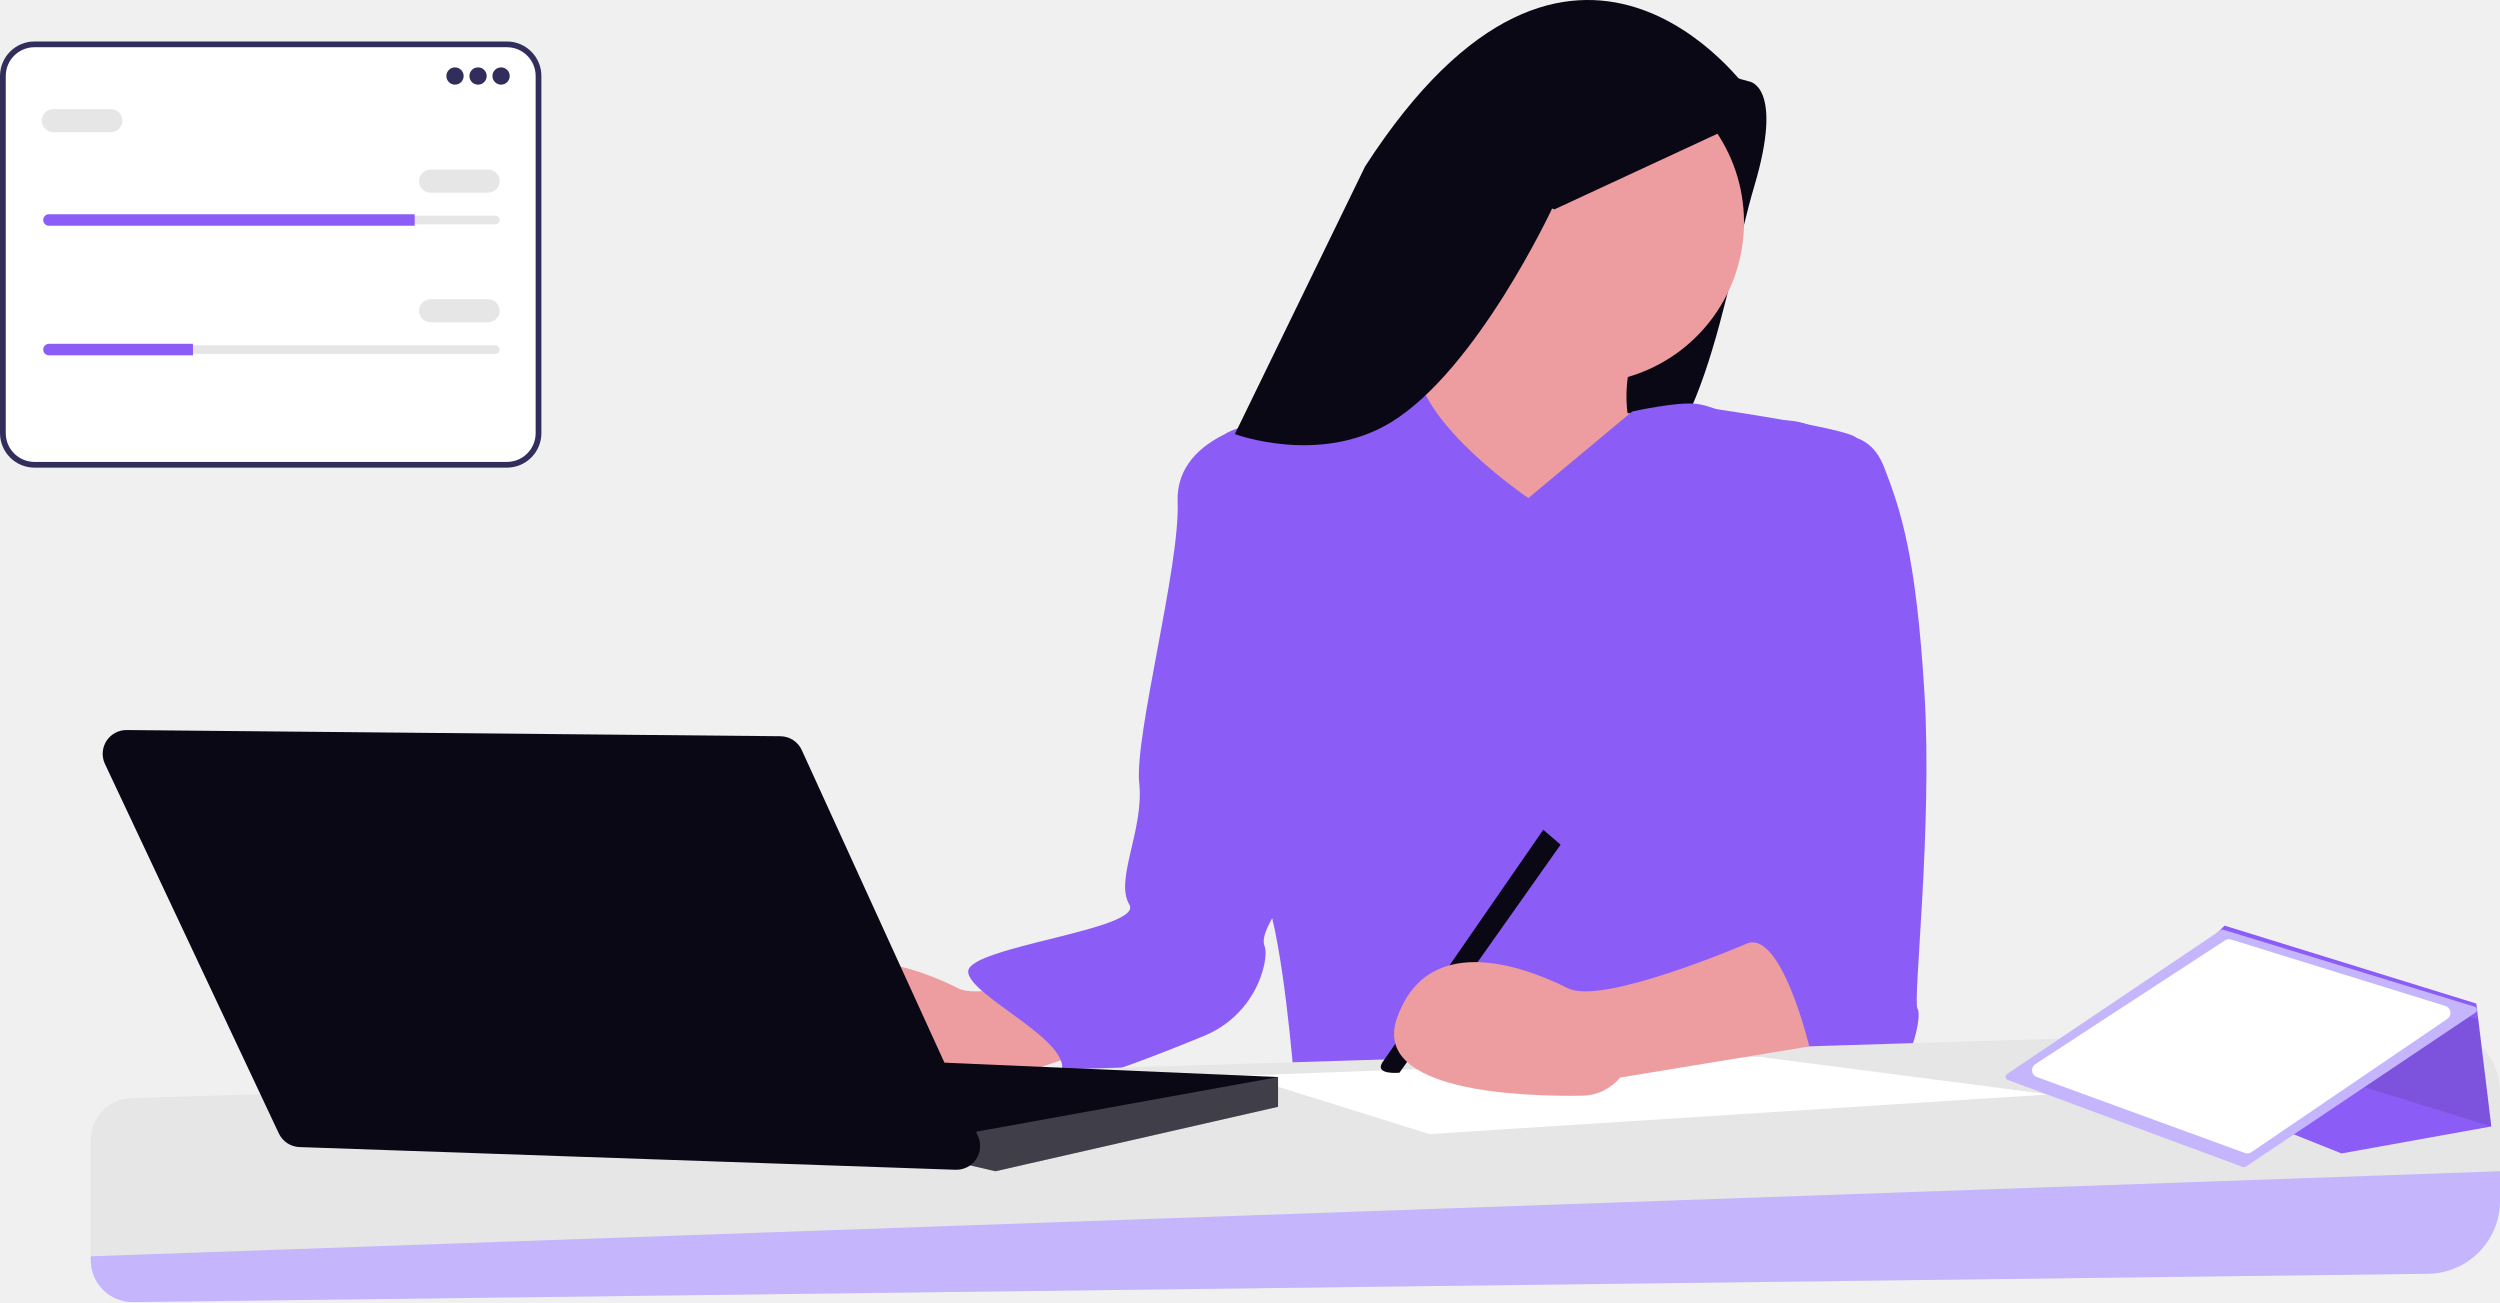
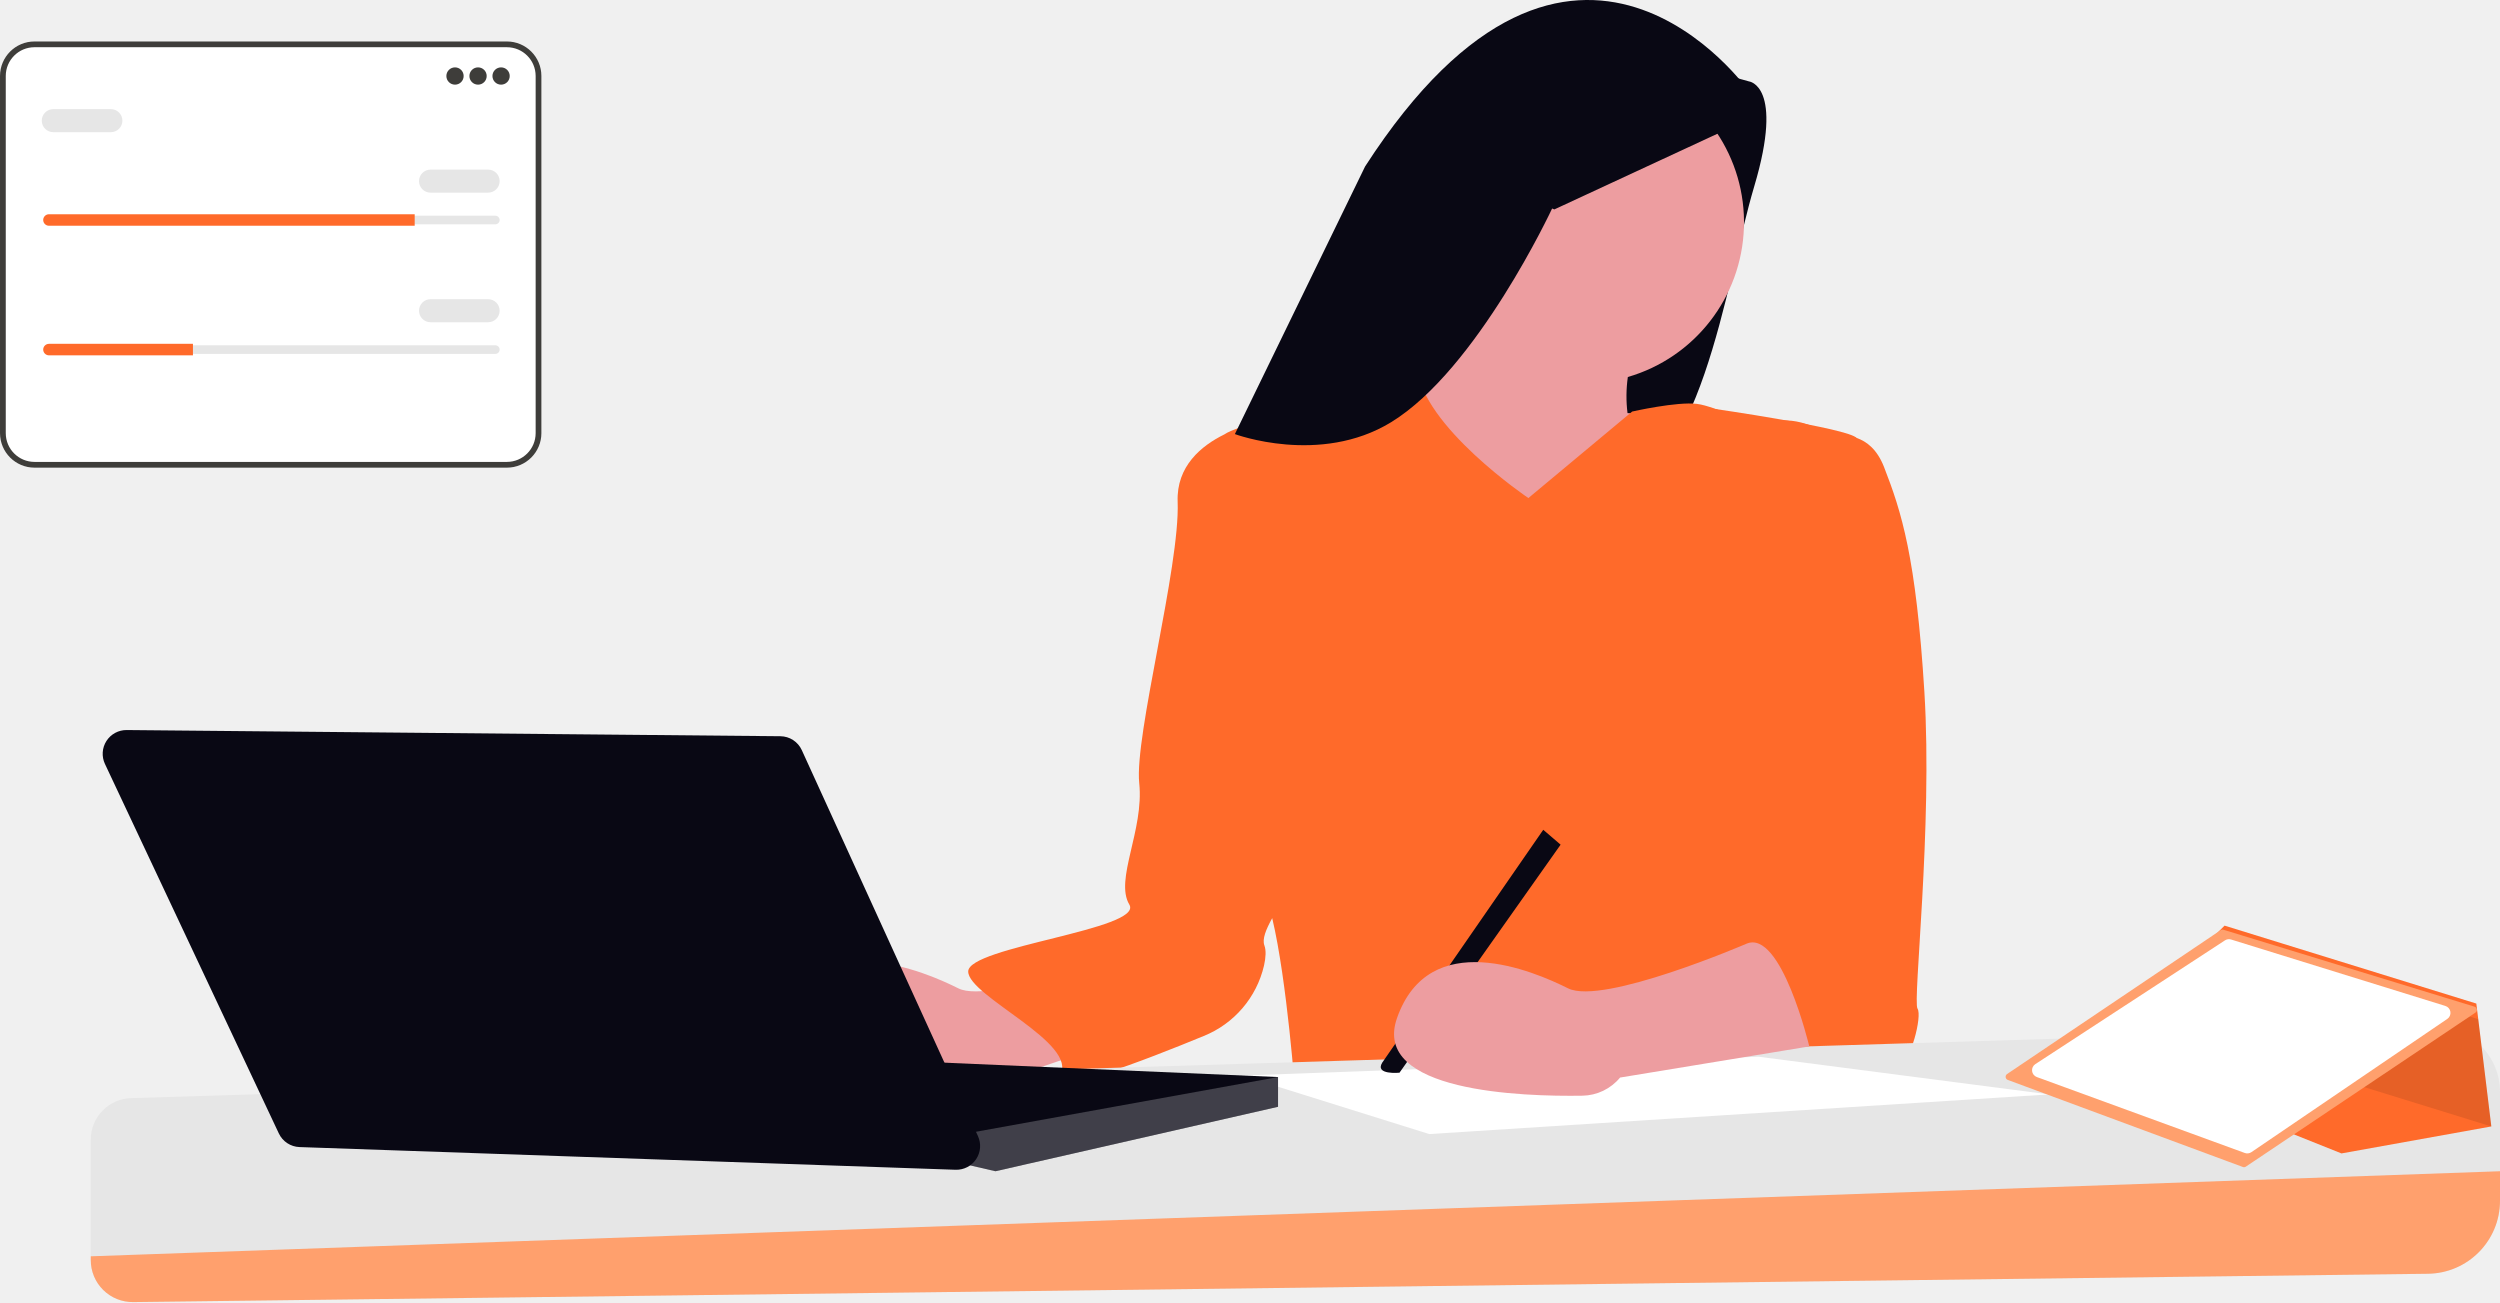
<svg xmlns="http://www.w3.org/2000/svg" width="960" height="500" viewBox="0 0 960 500">
  <g transform="translate(-454.77 -317.185)">
    <path d="M707.961,25.031l29.892,8.246s13.6,1.4,2.062,40.2-19.939,113.34-58.691,120.185-69.639-81.017-69.639-81.017l96.376-87.614Z" transform="translate(388.513 315.165)" fill="#090814" />
    <path d="M546.544,608.818s-55.2,23.795-68.529,17.132-53.3-23.795-65.674,11.422c-9.978,28.4,48.272,30.183,71.2,29.809A19.154,19.154,0,0,0,498,660.215h0l79.475-27.126S559.87,603.108,546.544,608.818Z" transform="translate(344.739 70.751)" fill="#ed9da0" />
    <path d="M.931,133.249c5.359-2.144,13.739-20.892,20.037-36.861a61.865,61.865,0,1,1,68.6,24.9,52.291,52.291,0,0,0-.122,13.863l19.035.951-1.9,45.684-48.544,23.8S-8.589,137.056.931,133.249Z" transform="translate(990.291 340.667)" fill="#ed9da0" />
-     <path d="M125.635,279.829s-3.136-43.908-8.9-68.072c-2.445,4.434-3.906,8.064-3,10.487.712,1.9.537,4.641-.136,7.675a38.559,38.559,0,0,1-23.155,27.092c-22.1,9.114-60.711,24.105-55.233,15.2C42.828,259.84,0,241.755,0,232.238s67.576-16.18,61.866-25.7,5.709-28.552,3.805-46.637S81.378,76.62,80.424,51.873c-.526-13.692,9.149-21.557,17.9-25.851,5.241-3.612,25.71-7.812,33.976-6.983C141.815,19.989,172.275,0,172.275,0c1.9,22.843,42.828,50.445,42.828,50.445l39.853-33.223s17.255-3.9,24.869-2.943,19.988,8.564,30.46,6.659,20.938,5.713,20.938,5.713,0,.134-.015.4c4.373-1.021,15.231-1.993,20.478,11.5,6.662,17.131,12.276,34.39,15.487,86.383s-4.542,118.726-2.638,121.581-2.855,20.943-6.664,20.943H317.884s4.788-20.7-9.836-32.377c3.605,23.828,15.56,44.749,15.56,44.749Z" transform="translate(826.563 457.995)" fill="#8b5cf6" />
+     <path d="M125.635,279.829s-3.136-43.908-8.9-68.072c-2.445,4.434-3.906,8.064-3,10.487.712,1.9.537,4.641-.136,7.675a38.559,38.559,0,0,1-23.155,27.092c-22.1,9.114-60.711,24.105-55.233,15.2C42.828,259.84,0,241.755,0,232.238s67.576-16.18,61.866-25.7,5.709-28.552,3.805-46.637S81.378,76.62,80.424,51.873c-.526-13.692,9.149-21.557,17.9-25.851,5.241-3.612,25.71-7.812,33.976-6.983C141.815,19.989,172.275,0,172.275,0c1.9,22.843,42.828,50.445,42.828,50.445l39.853-33.223s17.255-3.9,24.869-2.943,19.988,8.564,30.46,6.659,20.938,5.713,20.938,5.713,0,.134-.015.4c4.373-1.021,15.231-1.993,20.478,11.5,6.662,17.131,12.276,34.39,15.487,86.383s-4.542,118.726-2.638,121.581-2.855,20.943-6.664,20.943H317.884s4.788-20.7-9.836-32.377c3.605,23.828,15.56,44.749,15.56,44.749Z" transform="translate(826.563 457.995)" fill="#FF6A2A" />
    <path d="M1056.542,667.524V709.4a28.014,28.014,0,0,1-27.668,28.012L147.688,748.294A16.09,16.09,0,0,1,131.4,732.206V685.912a15.948,15.948,0,0,1,15.456-15.941l884.069-27.286a24.851,24.851,0,0,1,25.618,24.839Z" transform="translate(358.228 68.89)" fill="#e6e6e6" />
-     <path d="M1056.542,700.855v11.353a28.014,28.014,0,0,1-27.668,28.012L147.688,751.1A16.09,16.09,0,0,1,131.4,735.011v-1.49Z" transform="translate(358.228 66.085)" fill="#c4b5fd" />
+     <path d="M1056.542,700.855v11.353a28.014,28.014,0,0,1-27.668,28.012L147.688,751.1A16.09,16.09,0,0,1,131.4,735.011v-1.49Z" transform="translate(358.228 66.085)" fill="#ffa06d" />
    <path d="M809.111,523.267,697.618,508.8l-198.256,7.233,71.8,22.462Z" transform="translate(432.433 214.167)" fill="#fff" />
    <path d="M503.724,516.566v11.422l-108.5,24.747-10.6-2.446-1.77-.409L304.8,508Z" transform="translate(441.812 214.206)" fill="#090814" />
    <path d="M507.677,517v11.422l-108.5,24.747-10.6-2.446-1.77-11.831Z" transform="translate(437.859 213.772)" fill="#fff" opacity="0.223" />
    <path d="M477.857,681.084c1.9-.952,41.879-8.566,41.879-8.566L447.4,665.855Z" transform="translate(342.994 67.772)" fill="#090814" />
    <path d="M714.239,562.855l6.663,5.711-61.867,87.565s-9.518.952-6.663-3.807Z" transform="translate(333.139 72.972)" fill="#090814" />
    <path d="M105.828,503.016l251.03,2.376a9.128,9.128,0,0,1,8.217,5.337l67.652,148.227a9.128,9.128,0,0,1-8.619,12.912L172.2,663.154a9.128,9.128,0,0,1-7.943-5.236L97.483,516.03a9.128,9.128,0,0,1,8.345-13.014Z" transform="translate(397.584 94.506)" fill="#090814" />
    <path d="M792.544,608.83s-55.2,23.795-68.529,17.132-53.3-23.795-65.674,11.422c-9.978,28.4,48.272,30.183,71.2,29.809A19.155,19.155,0,0,0,744,660.227h0l72.662-11.953S805.87,603.119,792.544,608.83Z" transform="translate(332.88 70.739)" fill="#ed9da0" />
-     <path d="M784.663,392.374s52.825,7.6,55.68,11.4-2.855,26.65-2.855,26.65l-38.072,6.663-29.3-6.318Z" transform="translate(327.437 81.664)" fill="#8b5cf6" />
-     <path d="M846.1,506.554l92.075,36.83,57.547-10.358L990.7,491.834l-.737-6-96.677-29.924-6.906,6.905Z" transform="translate(415.718 216.717)" fill="#8b5cf6" />
+     <path d="M784.663,392.374s52.825,7.6,55.68,11.4-2.855,26.65-2.855,26.65l-38.072,6.663-29.3-6.318Z" transform="translate(327.437 81.664)" fill="#FF6A2A" />
+     <path d="M846.1,506.554l92.075,36.83,57.547-10.358L990.7,491.834l-.737-6-96.677-29.924-6.906,6.905Z" transform="translate(415.718 216.717)" fill="#FF6A2A" />
    <path d="M901.724,463.616v39.856L998.4,533.4l-5.019-41.192Z" transform="translate(413.036 216.345)" opacity="0.1" />
    <g transform="translate(1224.928 674.159)">
-       <path d="M904.777,661.093l6.517,2.413L989,692.286l6.039,2.236a1.272,1.272,0,0,0,1.159-.136l7.117-4.772,74.028-49.666,6.994-4.69a1.285,1.285,0,0,0-.341-2.3l-11.152-3.415-78.391-24.015-6.844-2.1a1.279,1.279,0,0,0-1.1.164l-5.392,3.633L911.28,654.263l-6.769,4.56a1.284,1.284,0,0,0,.266,2.27Z" transform="translate(-903.943 -603.375)" fill="#c4b5fd" />
+       <path d="M904.777,661.093l6.517,2.413L989,692.286l6.039,2.236a1.272,1.272,0,0,0,1.159-.136l7.117-4.772,74.028-49.666,6.994-4.69a1.285,1.285,0,0,0-.341-2.3l-11.152-3.415-78.391-24.015-6.844-2.1a1.279,1.279,0,0,0-1.1.164l-5.392,3.633L911.28,654.263l-6.769,4.56a1.284,1.284,0,0,0,.266,2.27Z" transform="translate(-903.943 -603.375)" fill="#ffa06d" />
      <path d="M1078.3,642.337l-75.246,51.175a2.77,2.77,0,0,1-2.508.312l-79.884-29.164a2.794,2.794,0,0,1-.565-4.961l72.831-47.528a2.769,2.769,0,0,1,2.334-.326l82.3,25.516a2.794,2.794,0,0,1,.739,4.975Z" transform="translate(-908.69 -608.051)" fill="#fff" />
    </g>
    <g transform="translate(454.77 333.104)">
      <path d="M710.908,317.917H529.5a13.259,13.259,0,0,1-13.244-13.244V167.5A13.259,13.259,0,0,1,529.5,154.252h181.41A13.259,13.259,0,0,1,724.152,167.5V304.673A13.259,13.259,0,0,1,710.908,317.917Z" transform="translate(-516.254 -154.252)" fill="#fff" />
-       <path d="M710.908,317.917H529.5a13.259,13.259,0,0,1-13.244-13.244V167.5A13.259,13.259,0,0,1,529.5,154.252h181.41A13.259,13.259,0,0,1,724.152,167.5V304.673A13.259,13.259,0,0,1,710.908,317.917ZM529.5,156.464A11.045,11.045,0,0,0,518.466,167.5V304.673A11.045,11.045,0,0,0,529.5,315.705h181.41a11.045,11.045,0,0,0,11.033-11.033V167.5a11.045,11.045,0,0,0-11.033-11.033Z" transform="translate(-516.254 -154.252)" fill="#312e5c" />
-       <circle cx="3.318" cy="3.318" r="3.318" transform="translate(171.405 9.953)" fill="#312e5c" />
-       <circle cx="3.318" cy="3.318" r="3.318" transform="translate(180.252 9.953)" fill="#312e5c" />
-       <circle cx="3.318" cy="3.318" r="3.318" transform="translate(189.099 9.953)" fill="#312e5c" />
+       <path d="M710.908,317.917H529.5a13.259,13.259,0,0,1-13.244-13.244V167.5A13.259,13.259,0,0,1,529.5,154.252h181.41A13.259,13.259,0,0,1,724.152,167.5V304.673A13.259,13.259,0,0,1,710.908,317.917ZM529.5,156.464A11.045,11.045,0,0,0,518.466,167.5V304.673A11.045,11.045,0,0,0,529.5,315.705h181.41a11.045,11.045,0,0,0,11.033-11.033V167.5a11.045,11.045,0,0,0-11.033-11.033Z" transform="translate(-516.254 -154.252)" fill="#3E3D3A" />
+       <circle cx="3.318" cy="3.318" r="3.318" transform="translate(171.405 9.953)" fill="#3E3D3A" />
+       <circle cx="3.318" cy="3.318" r="3.318" transform="translate(180.252 9.953)" fill="#3E3D3A" />
+       <circle cx="3.318" cy="3.318" r="3.318" transform="translate(189.099 9.953)" fill="#3E3D3A" />
      <path d="M533.413,214.752a1.661,1.661,0,0,0-1.659,1.659,1.674,1.674,0,0,0,1.659,1.659H704.818a1.661,1.661,0,0,0,1.659-1.659,1.674,1.674,0,0,0-1.659-1.659Z" transform="translate(-514.614 -147.849)" fill="#e6e6e6" />
-       <path d="M673.908,214.252v4.423H533.466a2.228,2.228,0,0,1-2.212-2.212,2.218,2.218,0,0,1,2.212-2.212Z" transform="translate(-514.666 -147.902)" fill="#8b5cf6" />
+       <path d="M673.908,214.252v4.423H533.466a2.228,2.228,0,0,1-2.212-2.212,2.218,2.218,0,0,1,2.212-2.212Z" transform="translate(-514.666 -147.902)" fill="#FF6A2A" />
      <path d="M688.294,207.6H666.177a4.423,4.423,0,0,1,0-8.847h22.117a4.423,4.423,0,1,1,0,8.847Z" transform="translate(-500.854 -149.542)" fill="#e6e6e6" />
      <path d="M557.294,186.6H535.177a4.423,4.423,0,0,1,0-8.847h22.117a4.423,4.423,0,0,1,0,8.847Z" transform="translate(-514.719 -151.765)" fill="#e6e6e6" />
      <path d="M533.413,259.752a1.661,1.661,0,0,0-1.659,1.659,1.674,1.674,0,0,0,1.659,1.659H704.818a1.661,1.661,0,0,0,1.659-1.659,1.674,1.674,0,0,0-1.659-1.659Z" transform="translate(-514.614 -143.086)" fill="#e6e6e6" />
-       <path d="M588.758,259.252v4.423H533.466a2.228,2.228,0,0,1-2.212-2.212,2.218,2.218,0,0,1,2.212-2.212Z" transform="translate(-514.666 -143.139)" fill="#8b5cf6" />
+       <path d="M588.758,259.252v4.423H533.466a2.228,2.228,0,0,1-2.212-2.212,2.218,2.218,0,0,1,2.212-2.212Z" transform="translate(-514.666 -143.139)" fill="#FF6A2A" />
      <path d="M688.294,252.6H666.177a4.423,4.423,0,0,1,0-8.847h22.117a4.423,4.423,0,1,1,0,8.847Z" transform="translate(-500.854 -144.779)" fill="#e6e6e6" />
    </g>
    <path d="M847.521,35.064s-67.072-95.577-147.4,28.861l-50,102.762s32.632,12.174,59.988-4.556c33-20.181,61.828-82.064,61.828-82.064l.854.351,64.422-29.892,10.308-15.461Z" transform="translate(278.843 317.185)" fill="#090814" />
  </g>
</svg>
